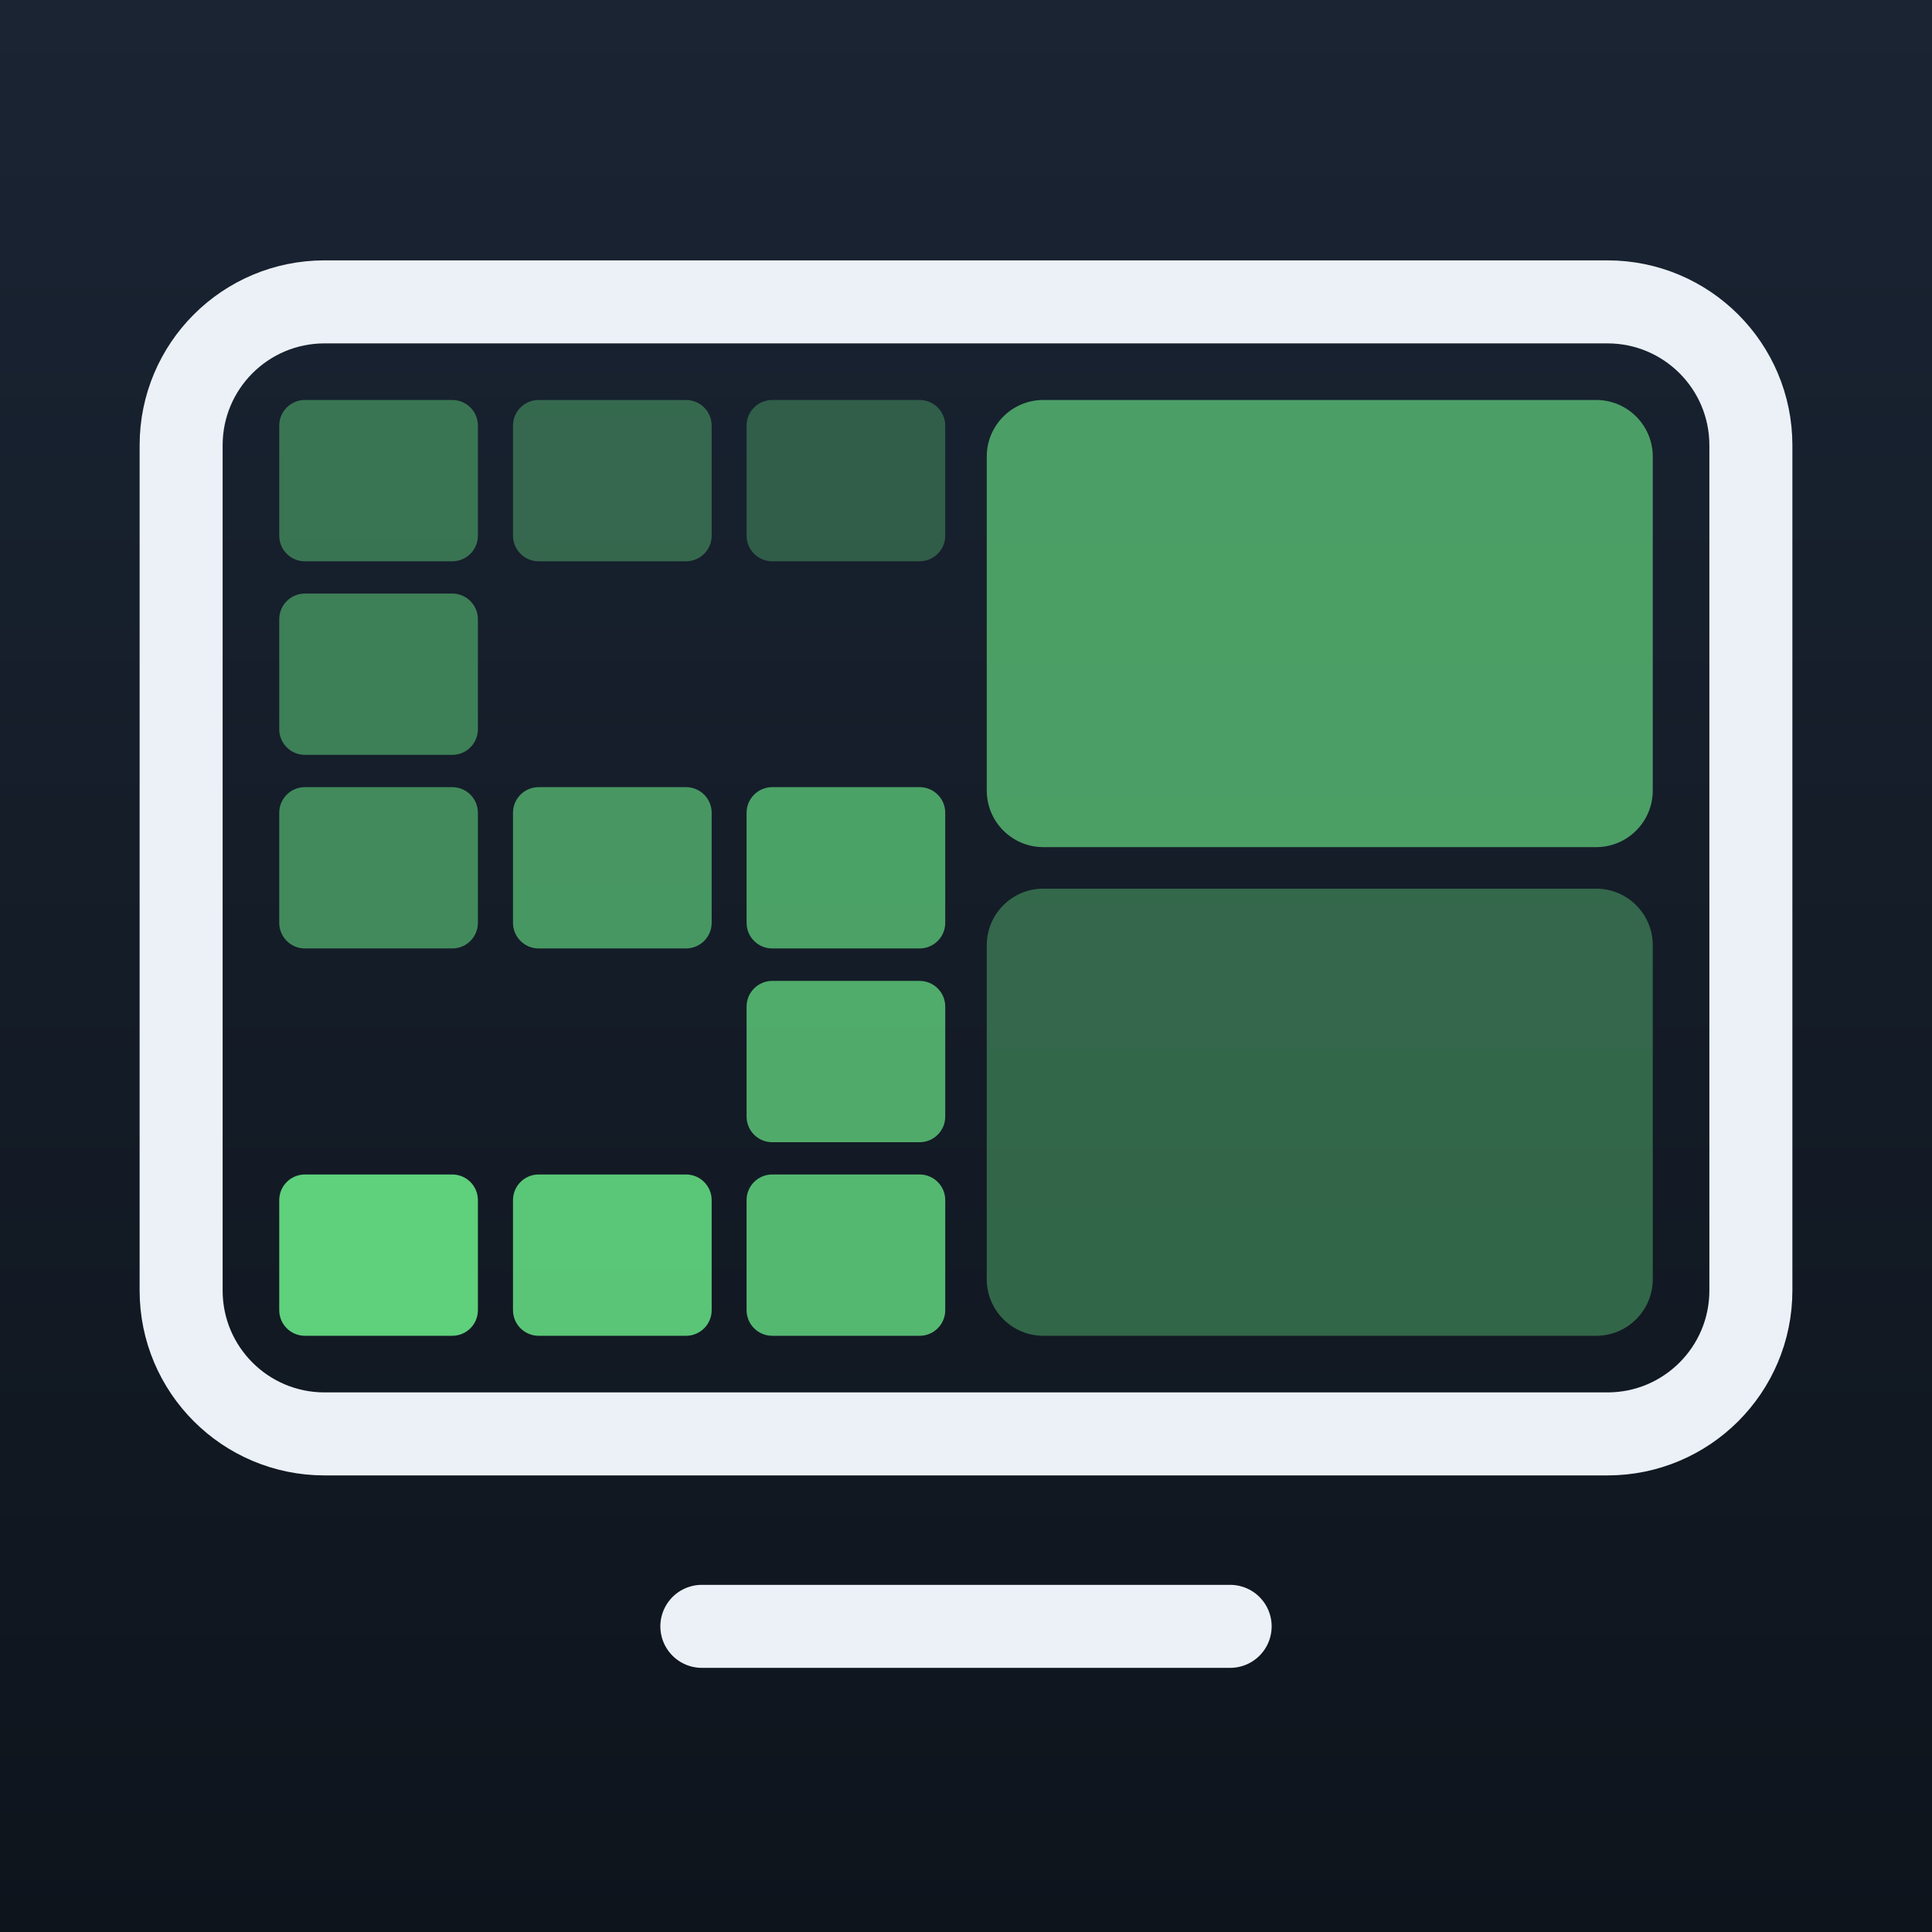
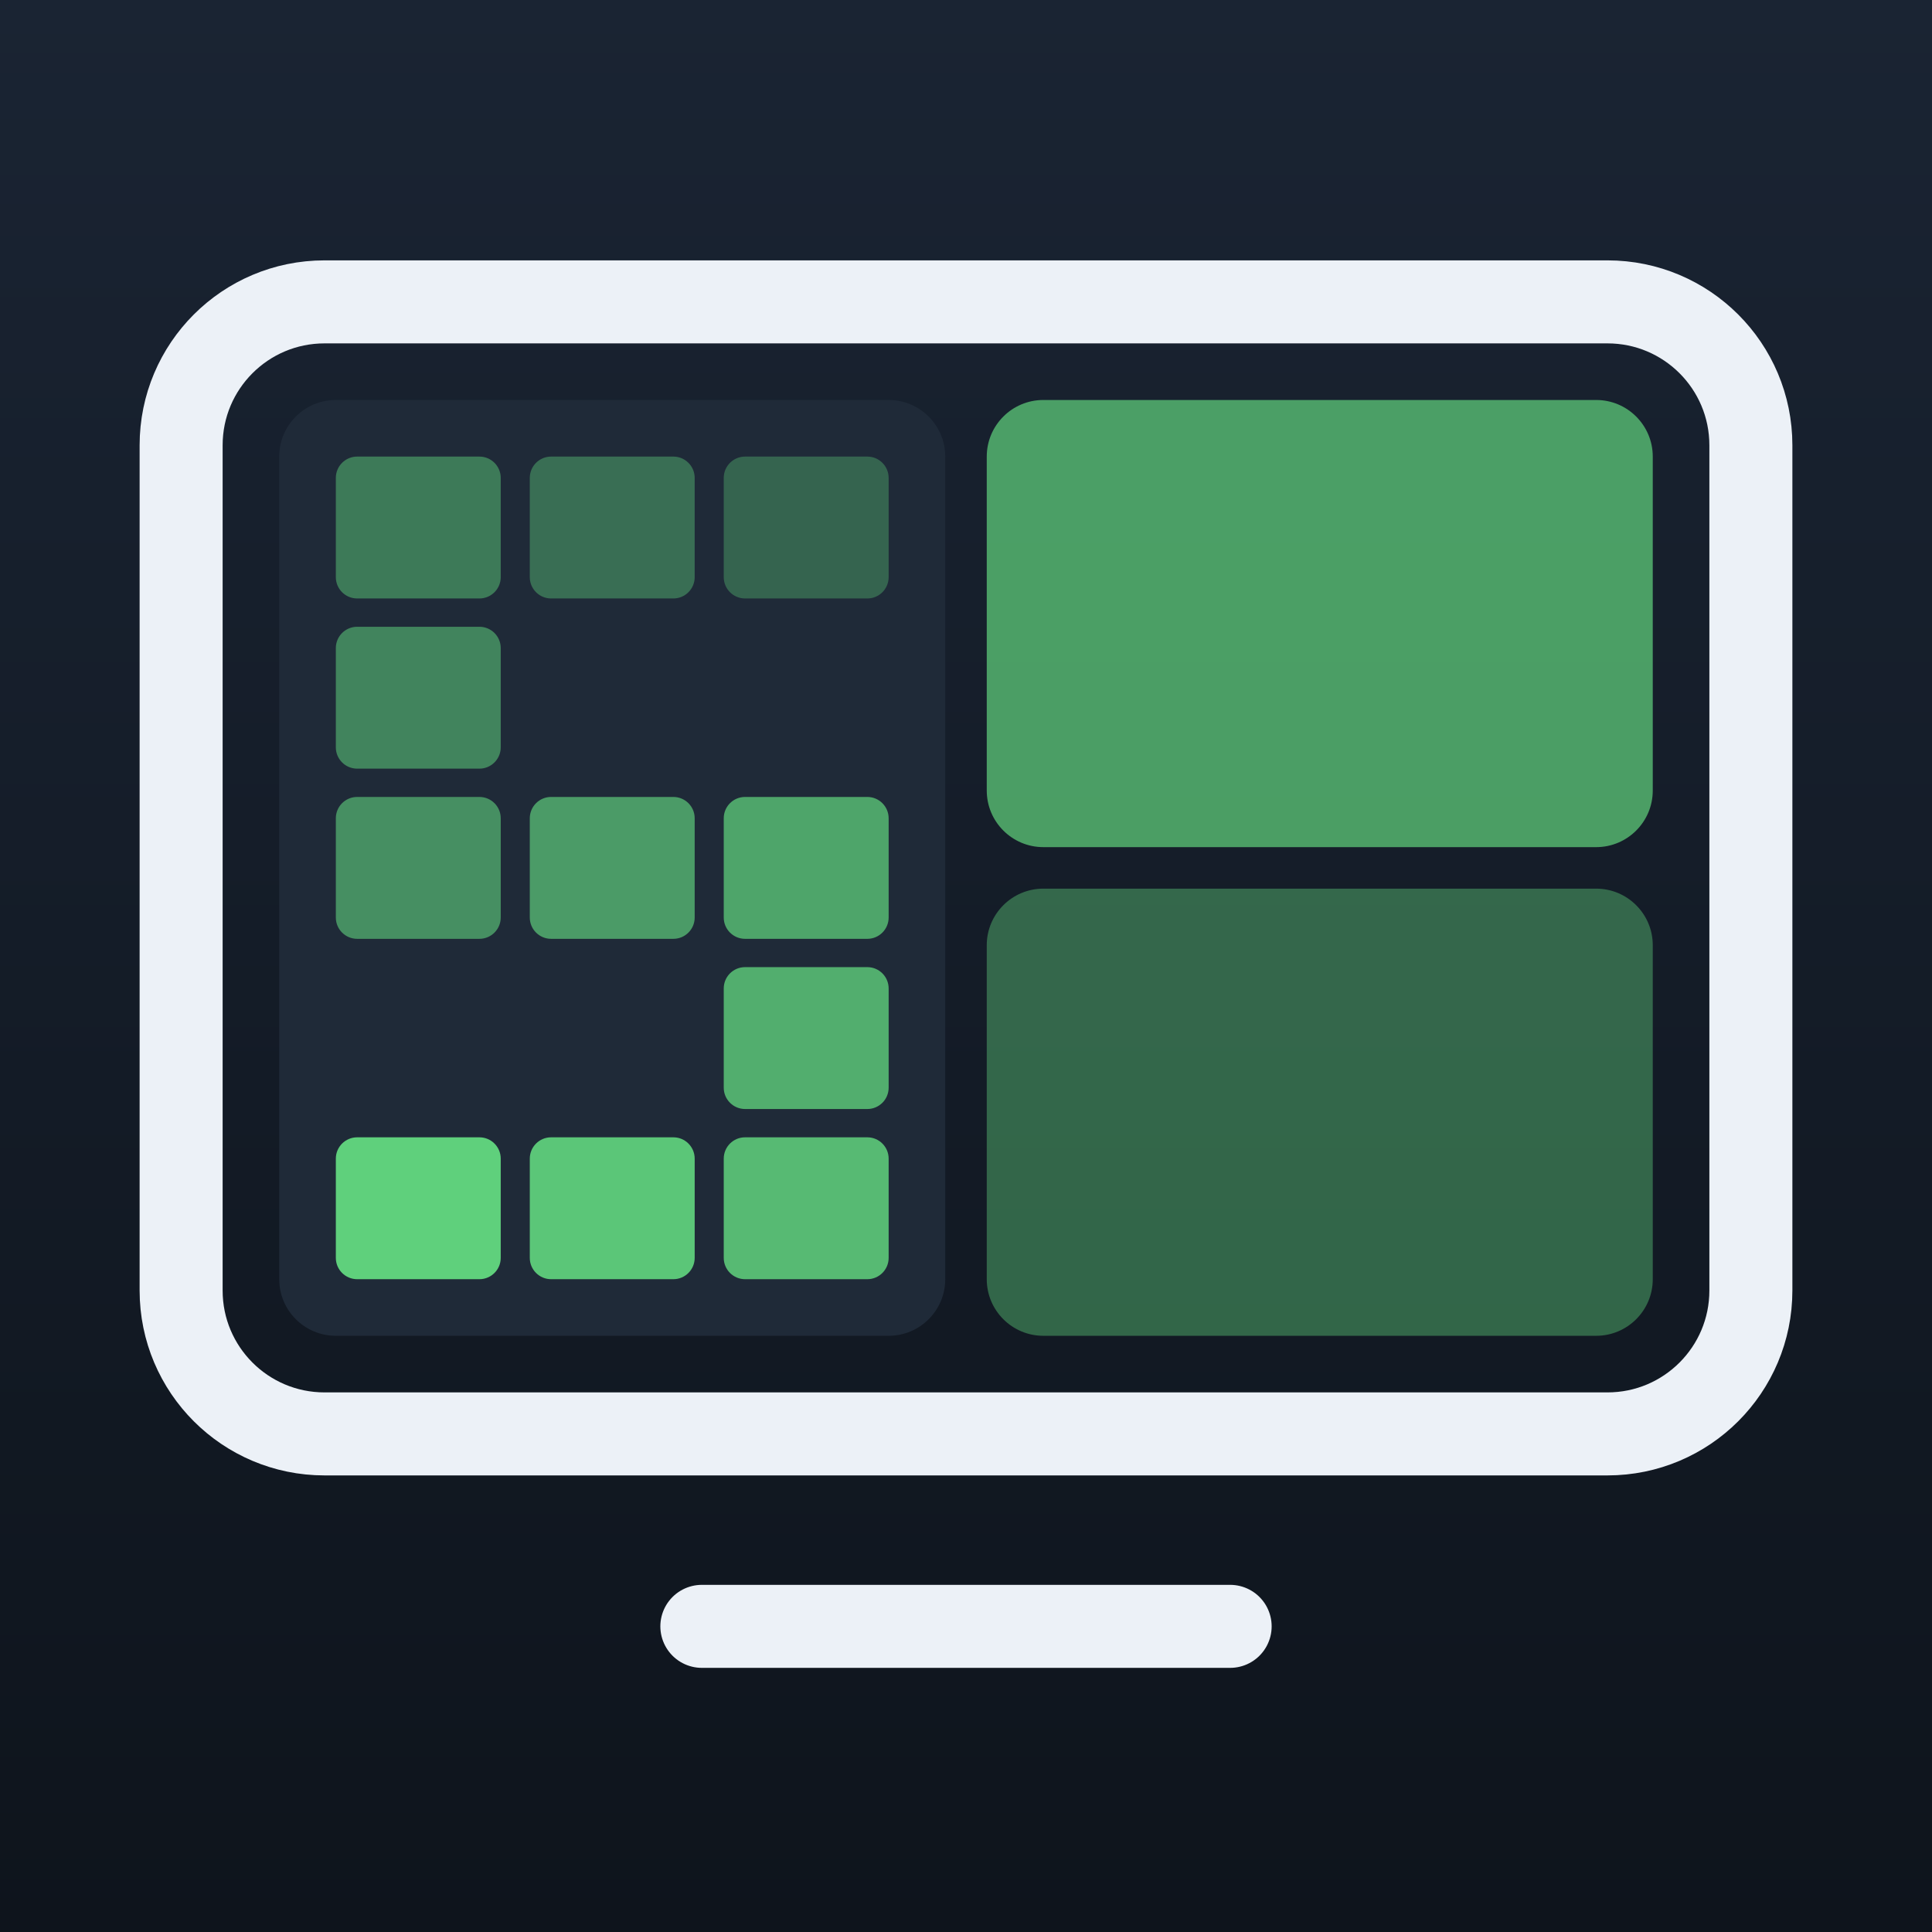
<svg xmlns="http://www.w3.org/2000/svg" viewBox="0 0 1024 1024">
  <defs>
    <linearGradient id="bg" x1="0" y1="0" x2="0" y2="1">
      <stop offset="0" stop-color="#1A2433" />
      <stop offset="1" stop-color="#0E141C" />
    </linearGradient>
  </defs>
  <rect width="1024" height="1024" fill="url(#bg)" />
  <rect x="96" y="160" width="832" height="600" rx="76" fill="none" stroke="#ECF1F7" stroke-width="44" />
  <path d="M372 862 H652" stroke="#ECF1F7" stroke-width="44" stroke-linecap="round" />
+   <rect x="148.0" y="212.0" width="353.0" height="496.0" rx="30" fill="#1F2A38" />
  <rect x="523.0" y="212.0" width="353.0" height="237.0" rx="30" fill="#5FD07C" opacity=".72" />
  <rect x="523.0" y="471.0" width="353.0" height="237.0" rx="30" fill="#5FD07C" opacity=".42" />
-   <rect x="395.7" y="212.0" width="105.3" height="85.5" rx="13.6" fill="#5FD07C" opacity="0.35" />
-   <rect x="271.9" y="212.0" width="105.3" height="85.5" rx="13.6" fill="#5FD07C" opacity="0.41" />
-   <rect x="148.0" y="212.0" width="105.3" height="85.5" rx="13.6" fill="#5FD07C" opacity="0.48" />
-   <rect x="148.0" y="314.6" width="105.3" height="85.5" rx="13.6" fill="#5FD07C" opacity="0.54" />
-   <rect x="148.0" y="417.2" width="105.3" height="85.5" rx="13.6" fill="#5FD07C" opacity="0.61" />
-   <rect x="271.9" y="417.2" width="105.3" height="85.5" rx="13.6" fill="#5FD07C" opacity="0.68" />
-   <rect x="395.7" y="417.2" width="105.3" height="85.5" rx="13.6" fill="#5FD07C" opacity="0.74" />
-   <rect x="395.7" y="519.9" width="105.3" height="85.5" rx="13.6" fill="#5FD07C" opacity="0.80" />
-   <rect x="395.7" y="622.5" width="105.3" height="85.5" rx="13.6" fill="#5FD07C" opacity="0.87" />
-   <rect x="271.9" y="622.5" width="105.3" height="85.5" rx="13.6" fill="#5FD07C" opacity="0.94" />
-   <rect x="148.0" y="622.5" width="105.3" height="85.5" rx="13.6" fill="#5FD07C" opacity="1.00" />
+   <rect x="383.6" y="242.0" width="87.4" height="75.2" rx="11.3" fill="#5FD07C" opacity="0.35" />
+   <rect x="280.8" y="242.0" width="87.4" height="75.2" rx="11.3" fill="#5FD07C" opacity="0.41" />
+   <rect x="178.0" y="242.0" width="87.4" height="75.2" rx="11.3" fill="#5FD07C" opacity="0.48" />
+   <rect x="178.0" y="332.2" width="87.4" height="75.2" rx="11.3" fill="#5FD07C" opacity="0.54" />
+   <rect x="178.0" y="422.4" width="87.4" height="75.2" rx="11.3" fill="#5FD07C" opacity="0.61" />
+   <rect x="280.8" y="422.4" width="87.4" height="75.2" rx="11.3" fill="#5FD07C" opacity="0.68" />
+   <rect x="383.6" y="422.4" width="87.4" height="75.2" rx="11.3" fill="#5FD07C" opacity="0.74" />
+   <rect x="383.6" y="512.6" width="87.4" height="75.2" rx="11.3" fill="#5FD07C" opacity="0.80" />
+   <rect x="383.6" y="602.8" width="87.4" height="75.2" rx="11.3" fill="#5FD07C" opacity="0.87" />
+   <rect x="280.8" y="602.8" width="87.4" height="75.2" rx="11.3" fill="#5FD07C" opacity="0.94" />
+   <rect x="178.0" y="602.8" width="87.4" height="75.2" rx="11.3" fill="#5FD07C" opacity="1.00" />
</svg>
